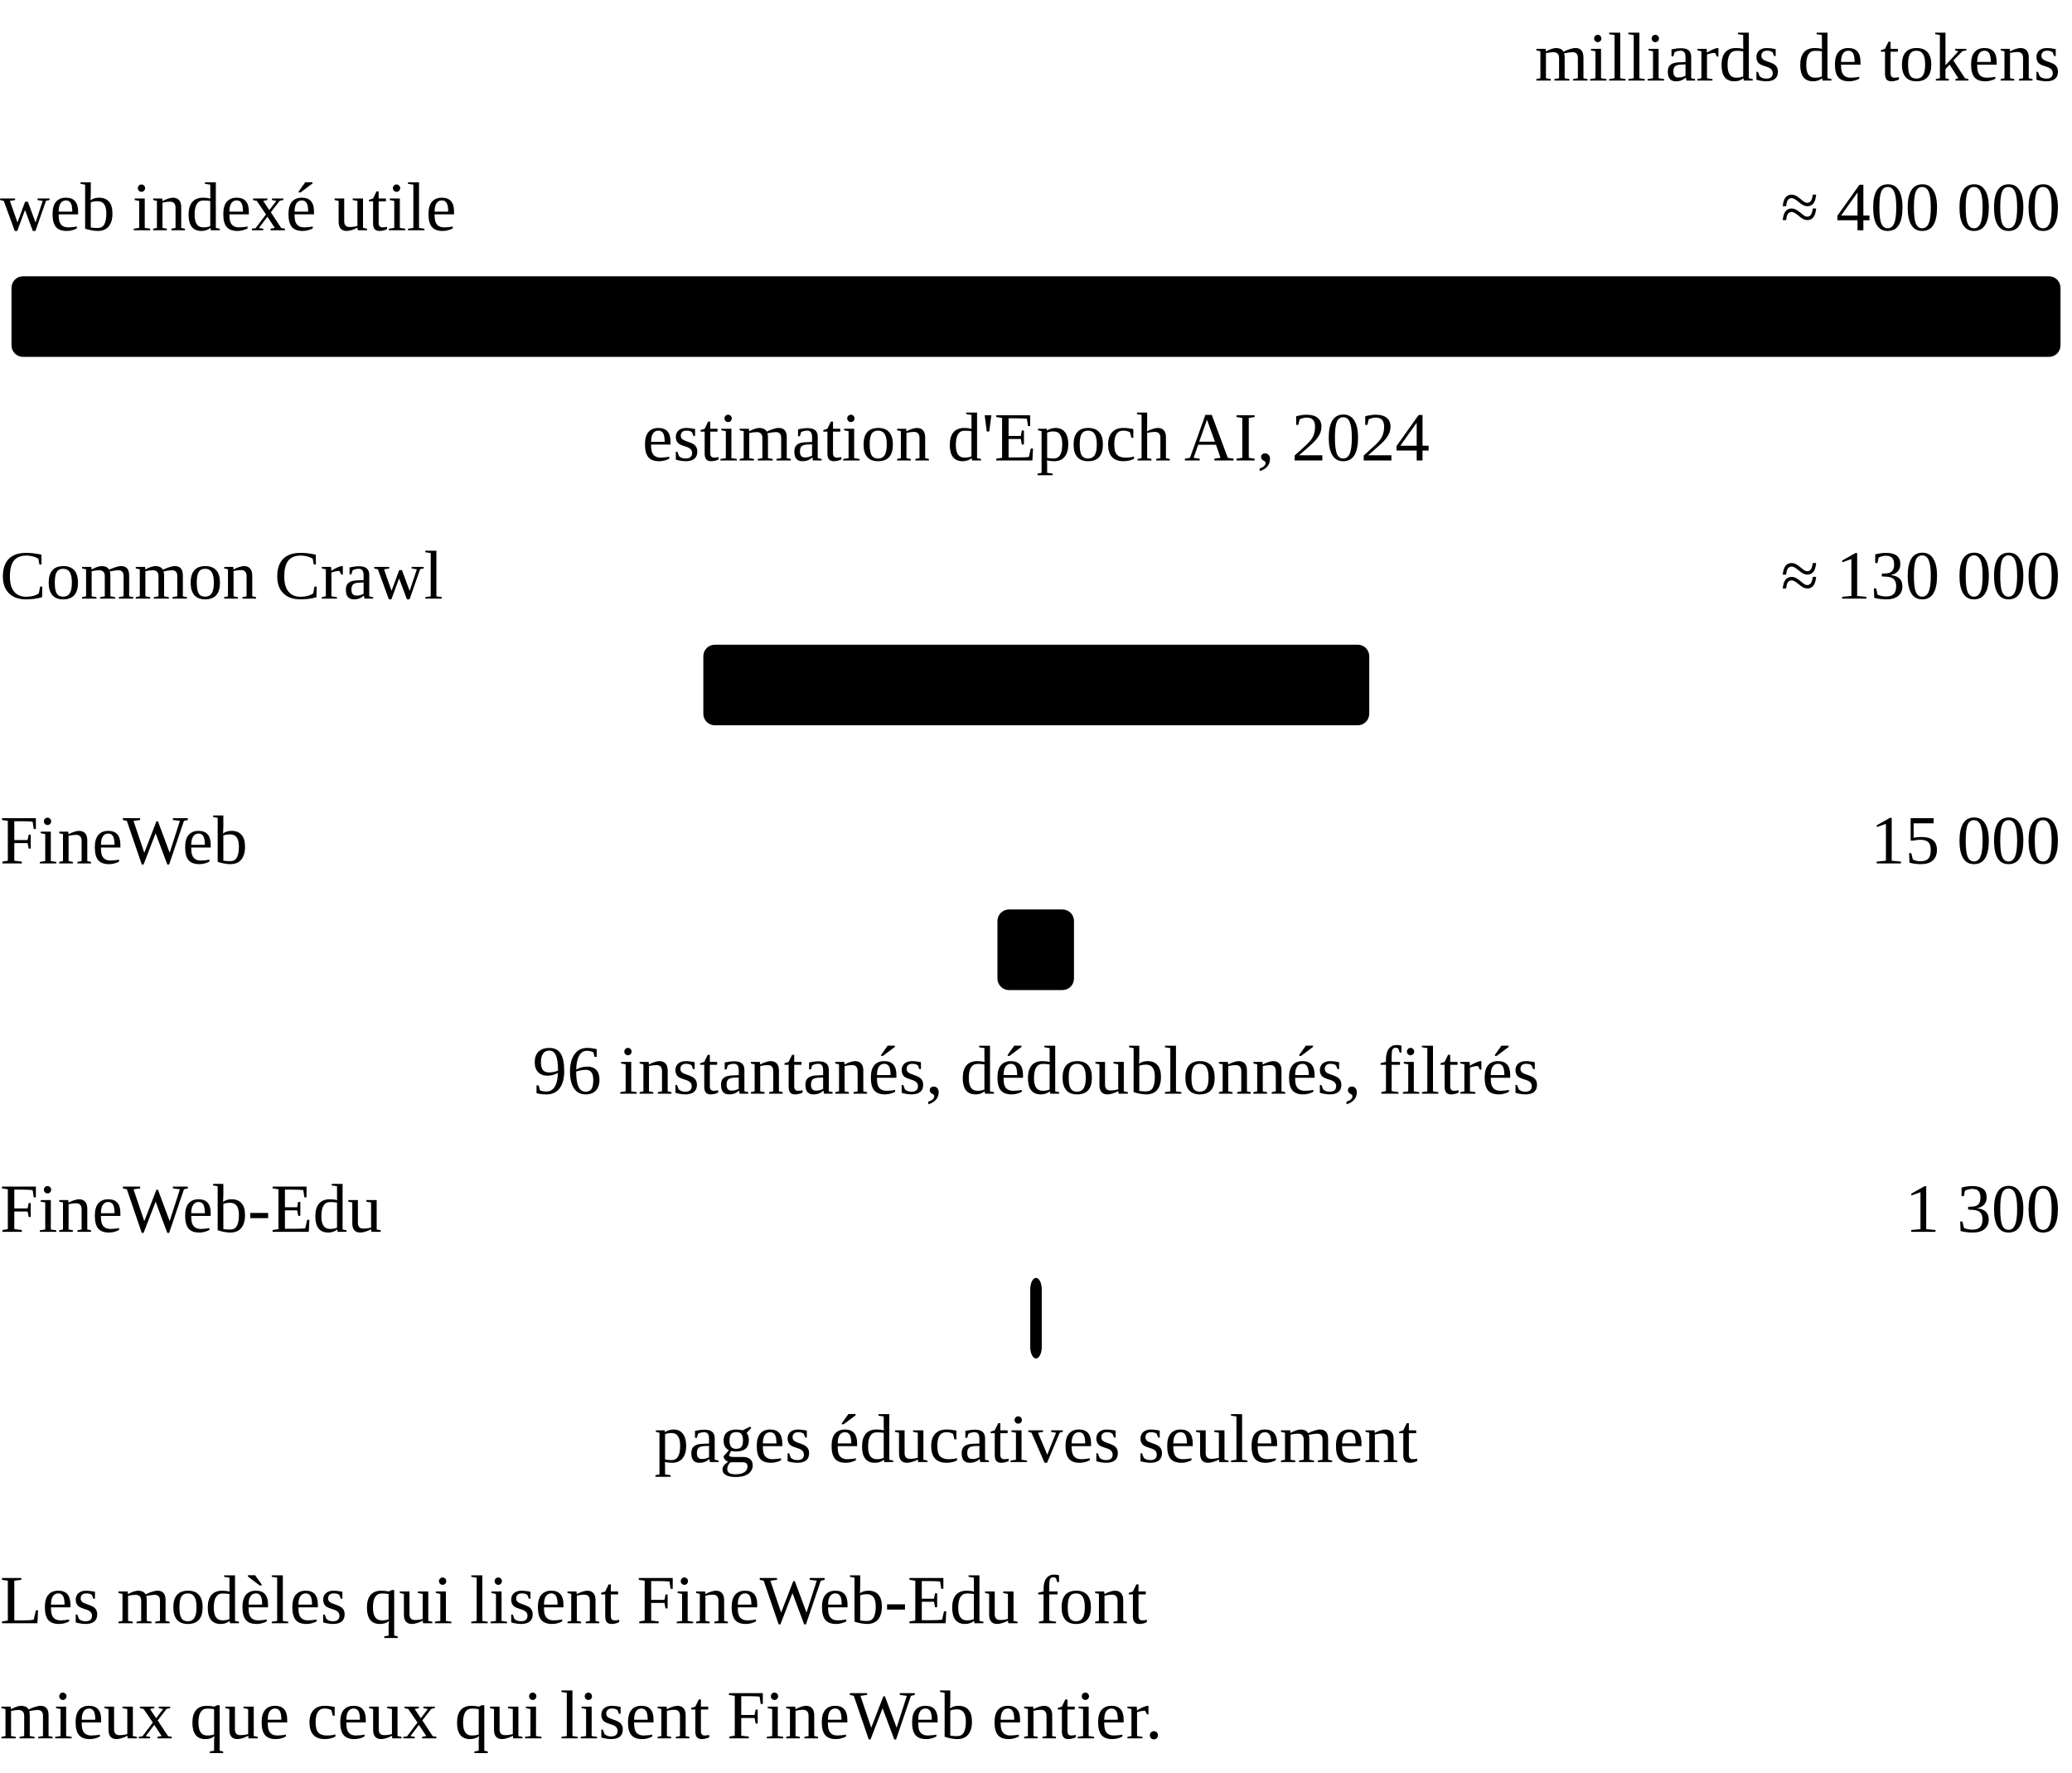
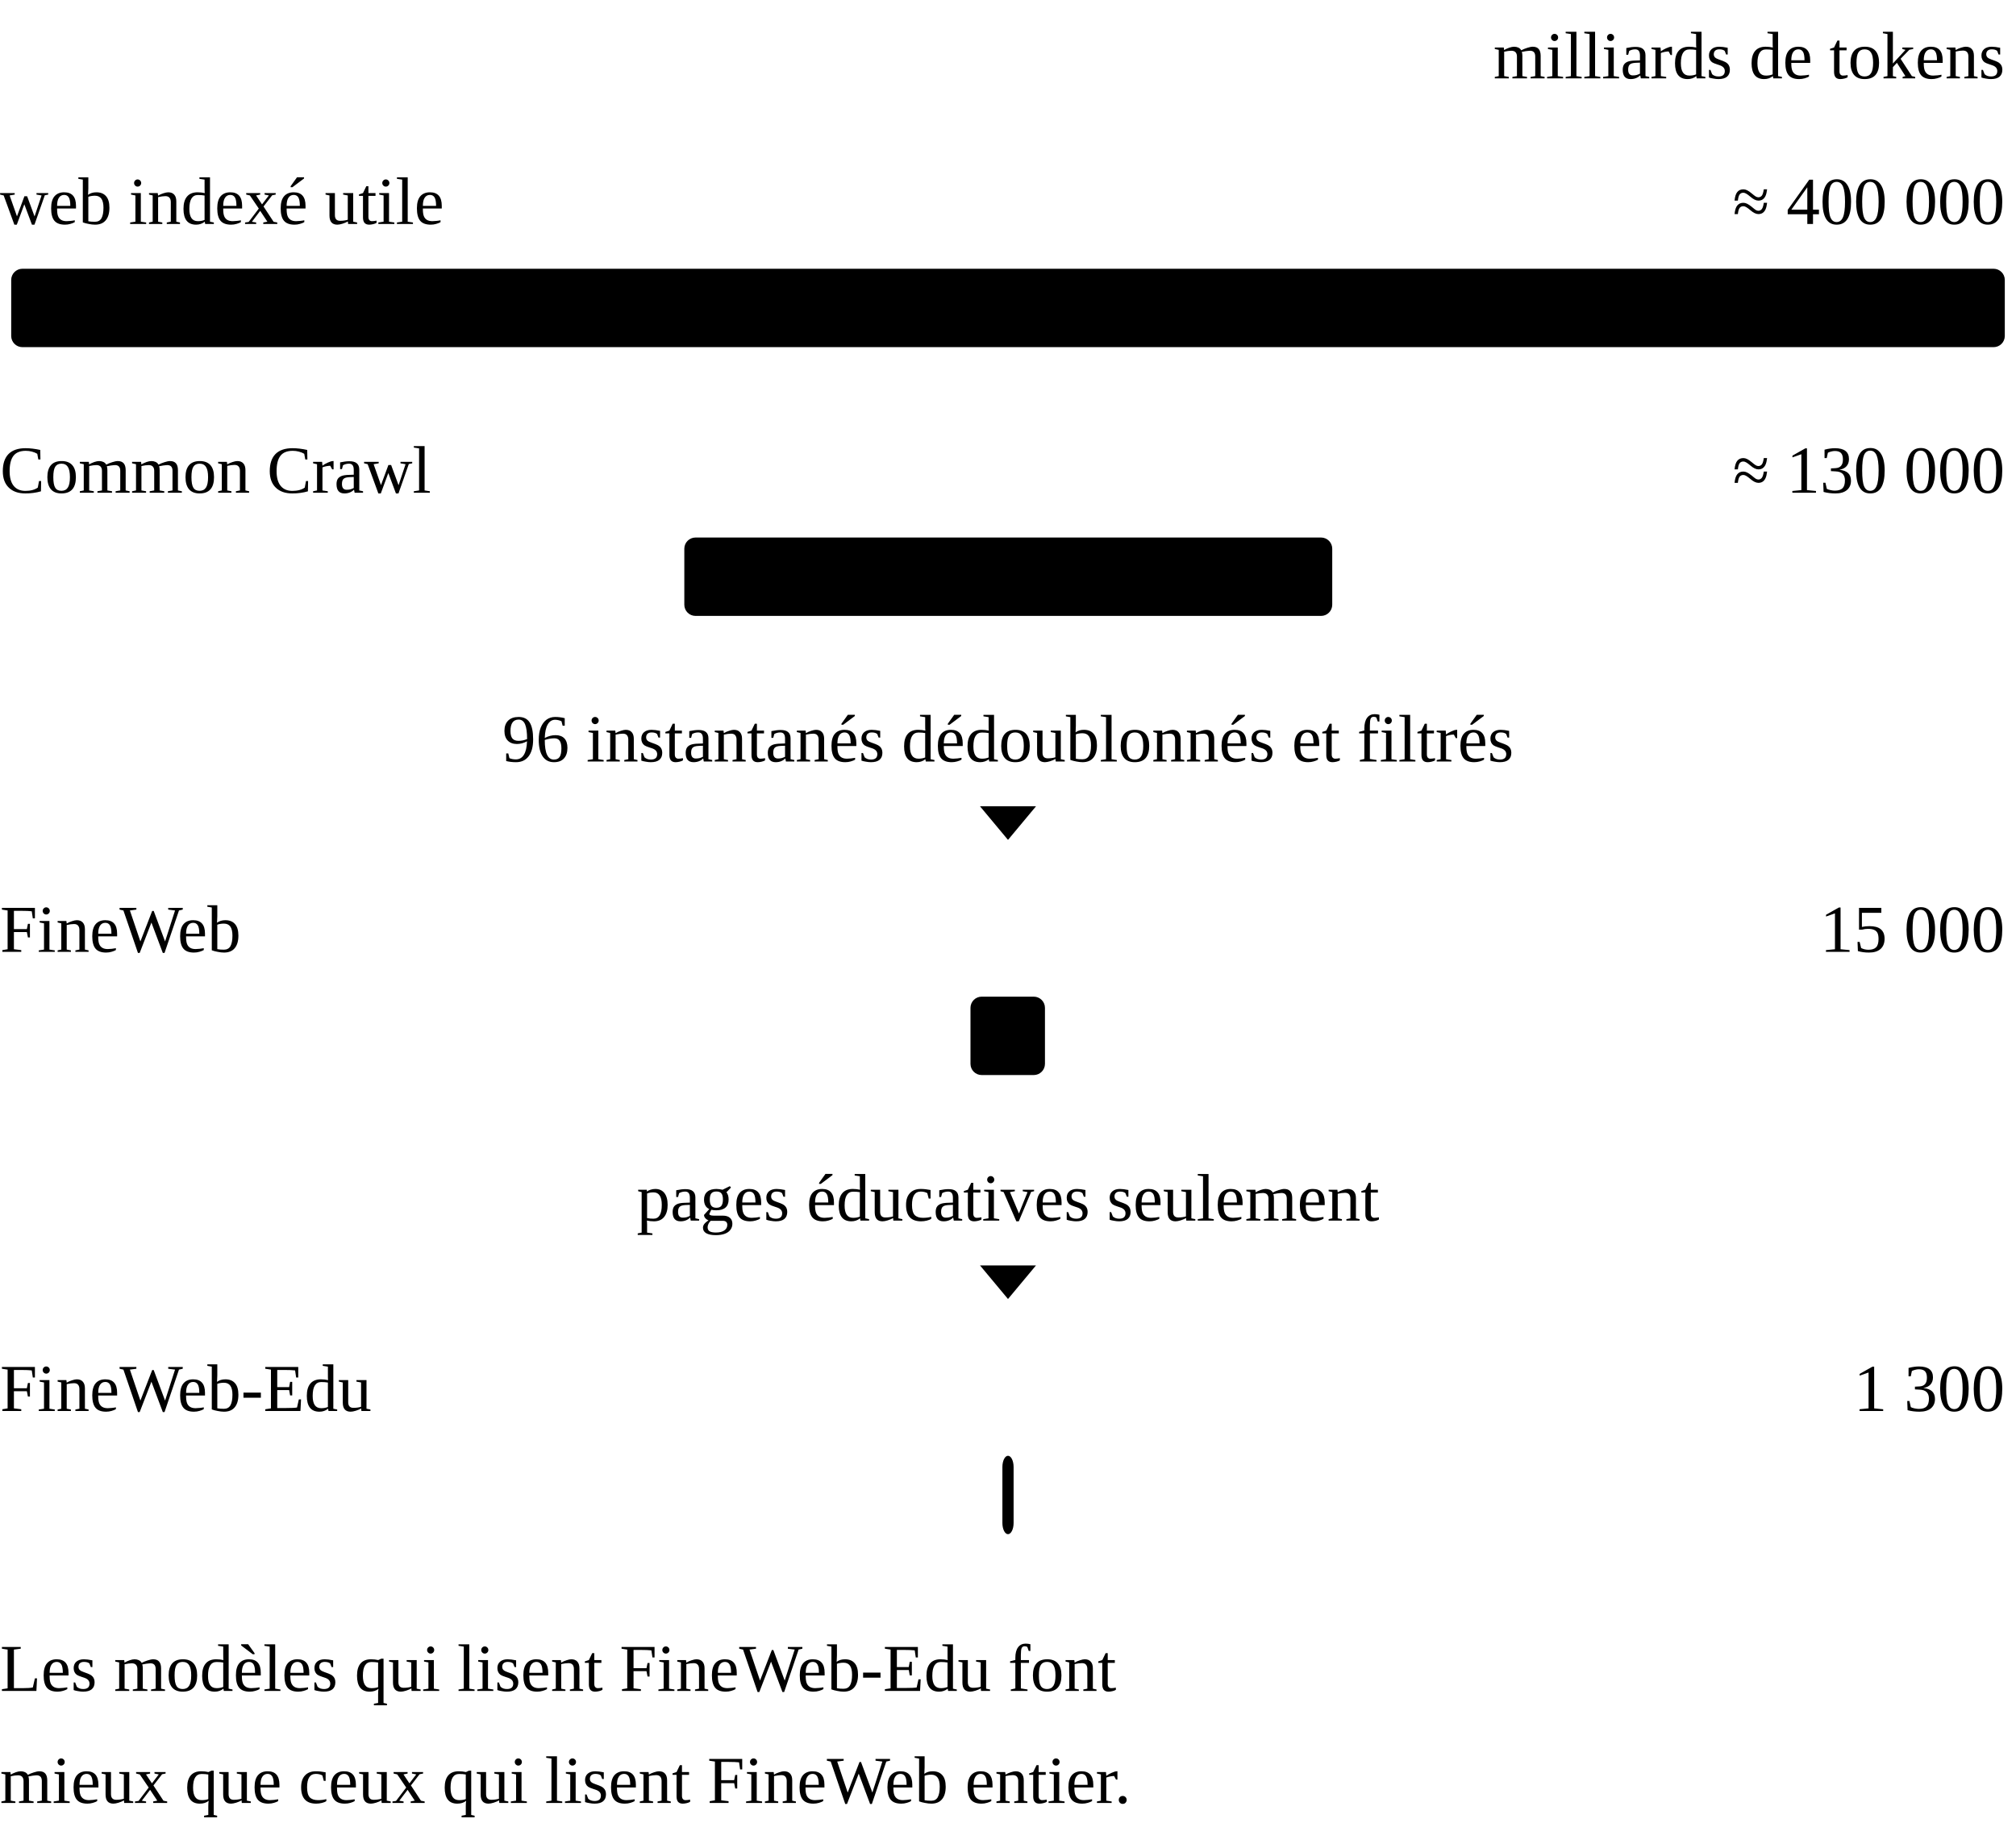
- <svg xmlns="http://www.w3.org/2000/svg" viewBox="0 0 360 308" role="img" aria-labelledby="pre-entrainement-t">
+ <svg xmlns="http://www.w3.org/2000/svg" viewBox="0 0 360 330" role="img" aria-labelledby="pre-entrainement-t">
  <text class="m d" x="358" y="14" text-anchor="end">milliards de tokens</text>
  <text class="m" x="0" y="40">web indexé utile</text>
  <text class="m mu" x="358" y="40" text-anchor="end">≈ 400 000</text>
-   <rect class="fl" x="2.0" y="48" width="356.0" height="14" rx="2" />
-   <text class="m mu" x="180" y="80" text-anchor="middle">estimation d'Epoch AI, 2024</text>
-   <text class="m" x="0" y="104">Common Crawl</text>
-   <text class="m mu" x="358" y="104" text-anchor="end">≈ 130 000</text>
-   <rect class="fl" x="122.2" y="112" width="115.7" height="14" rx="2" />
-   <text class="m" x="0" y="150">FineWeb</text>
-   <text class="m ac" x="358" y="150" text-anchor="end">15 000</text>
-   <rect class="fa" x="173.3" y="158" width="13.3" height="14" rx="2" />
-   <text class="m mu" x="180" y="190" text-anchor="middle">96 instantanés, dédoublonnés, filtrés</text>
-   <text class="m" x="0" y="214">FineWeb-Edu</text>
-   <text class="m ac" x="358" y="214" text-anchor="end">1 300</text>
-   <rect class="fa" x="179.0" y="222" width="2.0" height="14" rx="2" />
-   <text class="m mu" x="180" y="254" text-anchor="middle">pages éducatives seulement</text>
-   <text class="i mu" x="0" y="282">Les modèles qui lisent FineWeb-Edu font</text>
-   <text class="i mu" x="0" y="302">mieux que ceux qui lisent FineWeb entier.</text>
+   <rect class="bx" x="2.0" y="48" width="356.0" height="14" rx="2" />
+   <text class="m" x="0" y="88">Common Crawl</text>
+   <text class="m mu" x="358" y="88" text-anchor="end">≈ 130 000</text>
+   <rect class="bx" x="122.2" y="96" width="115.7" height="14" rx="2" />
+   <text class="m mu" x="180" y="136" text-anchor="middle">96 instantanés dédoublonnés et filtrés</text>
+   <path class="lm" d="M175 144 l5 6 l5 -6" />
+   <text class="m" x="0" y="170">FineWeb</text>
+   <text class="m ac" x="358" y="170" text-anchor="end">15 000</text>
+   <rect class="fa" x="173.3" y="178" width="13.3" height="14" rx="2" />
+   <text class="m mu" x="180" y="218" text-anchor="middle">pages éducatives seulement</text>
+   <path class="lm" d="M175 226 l5 6 l5 -6" />
+   <text class="m" x="0" y="252">FineWeb-Edu</text>
+   <text class="m ac" x="358" y="252" text-anchor="end">1 300</text>
+   <rect class="fa" x="179.0" y="260" width="2.0" height="14" rx="2" />
+   <text class="i mu" x="0" y="302">Les modèles qui lisent FineWeb-Edu font</text>
+   <text class="i mu" x="0" y="322">mieux que ceux qui lisent FineWeb entier.</text>
</svg>
